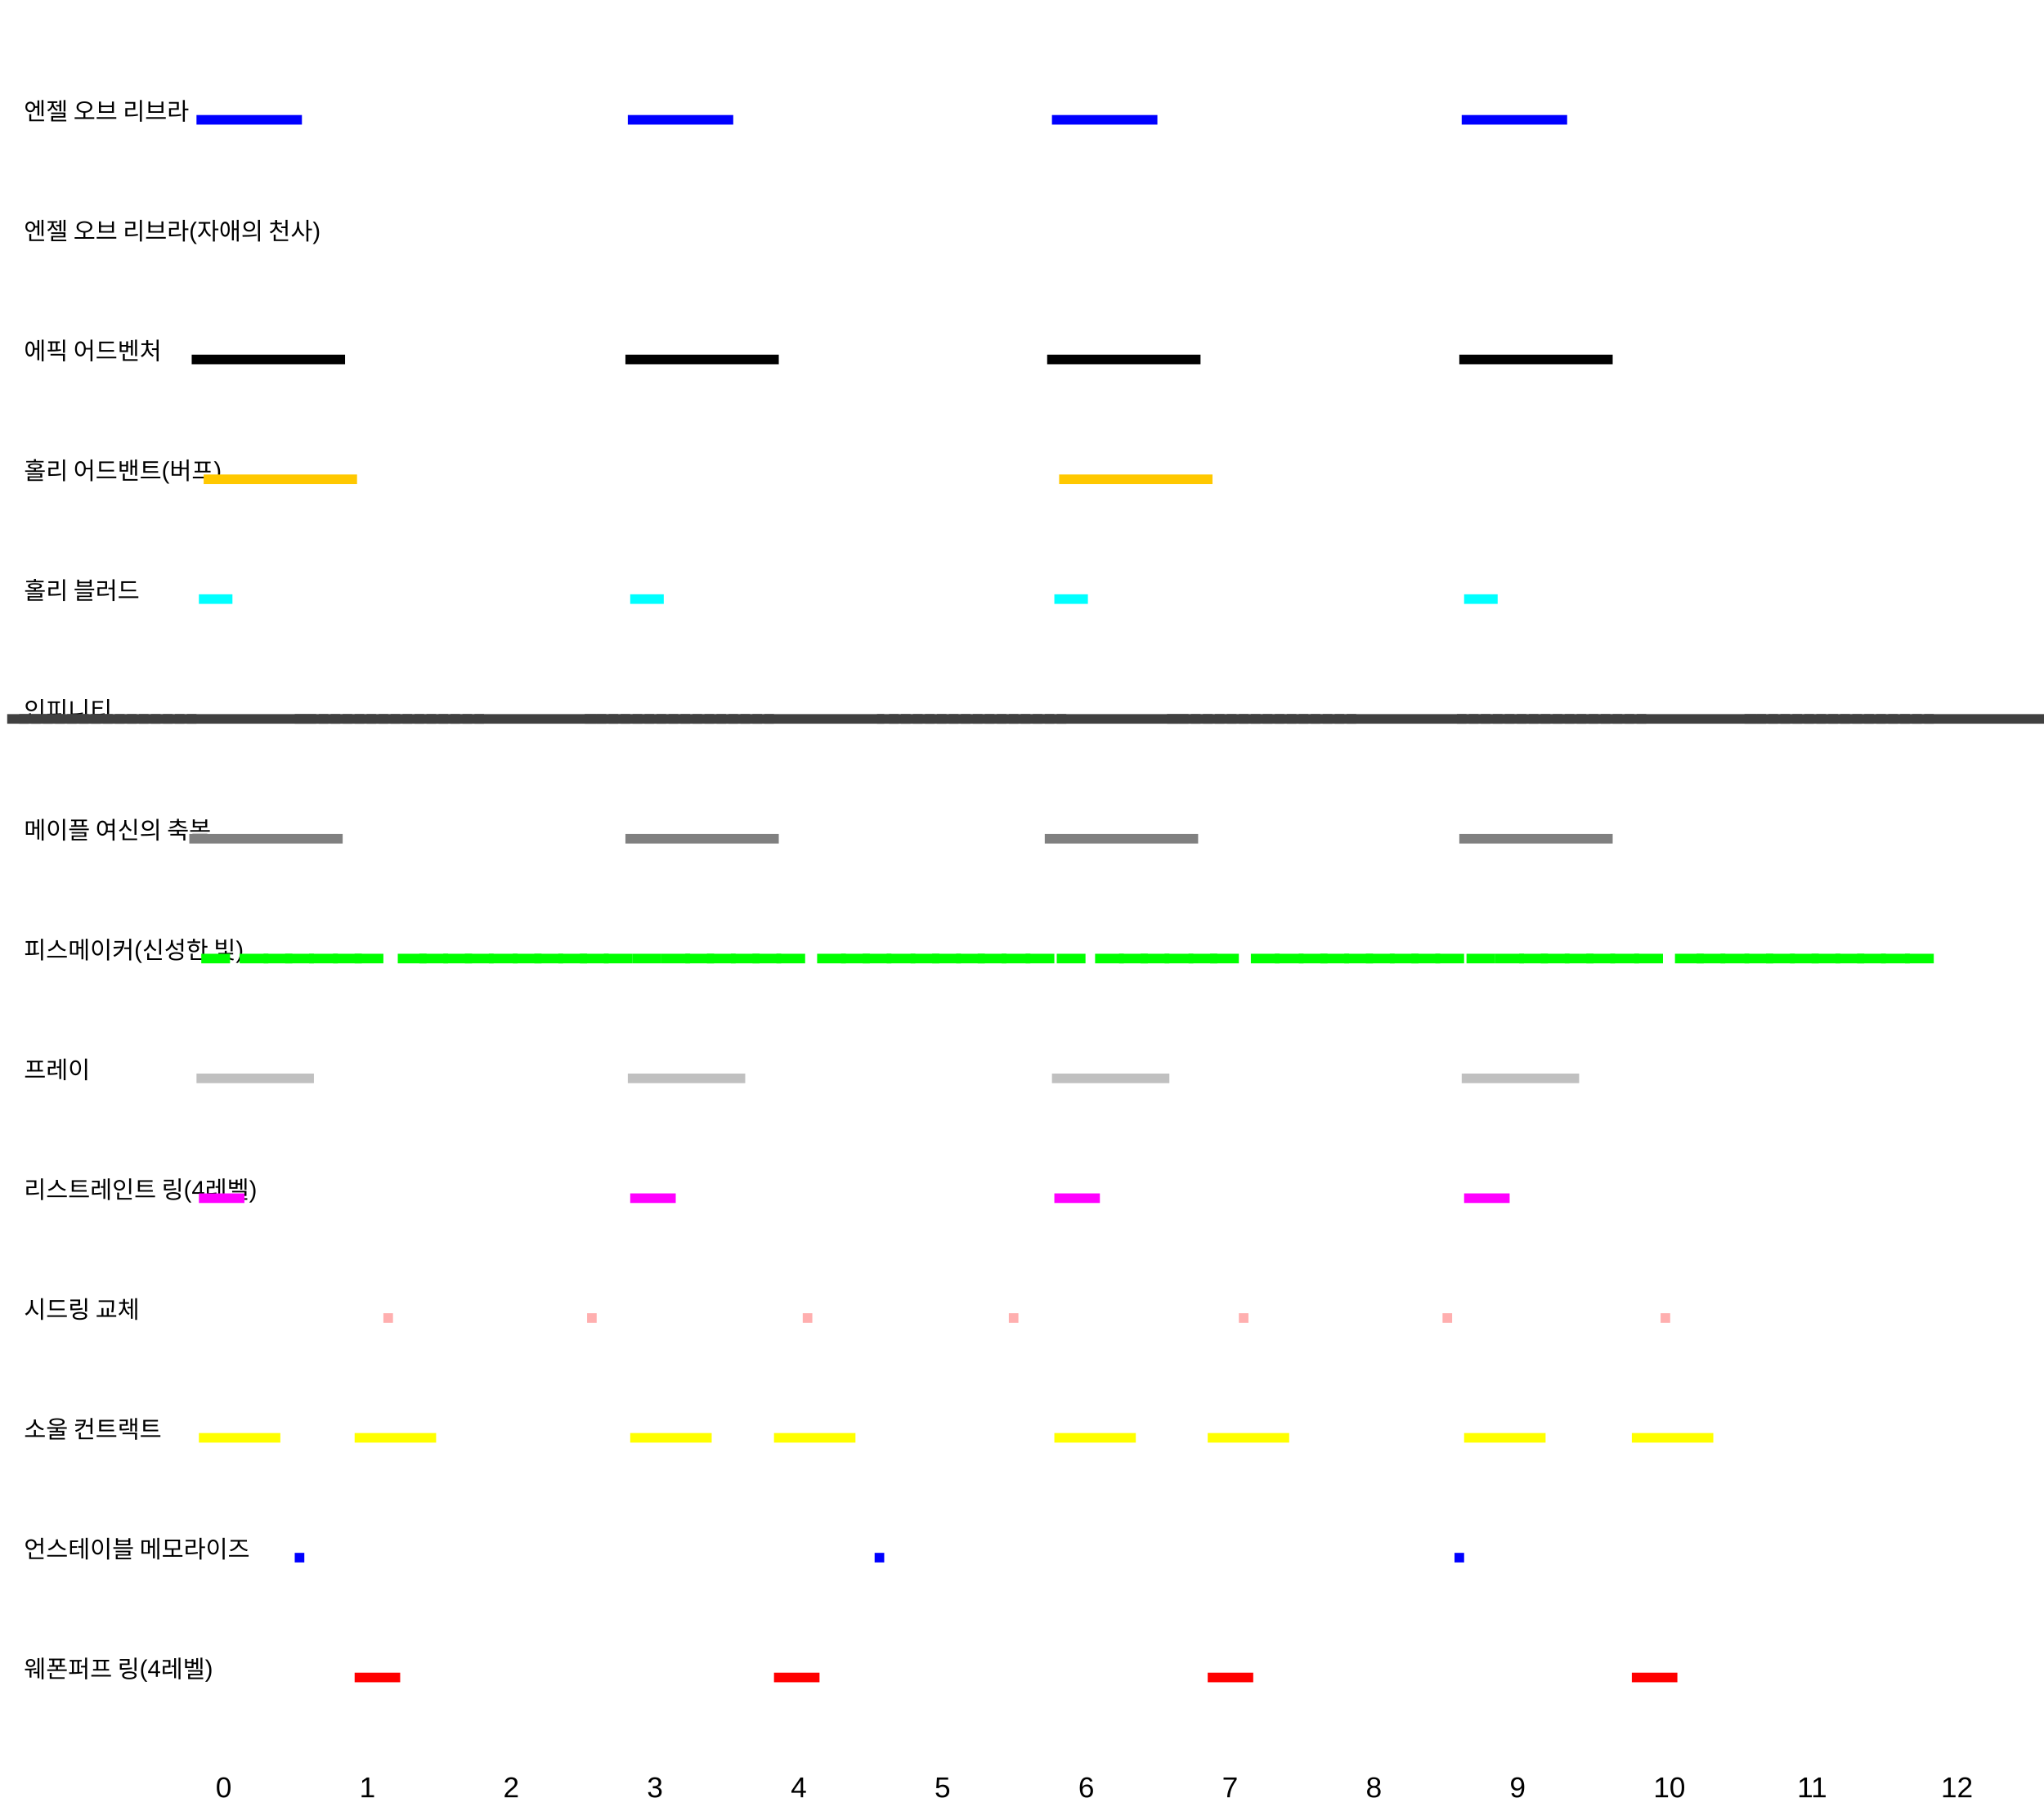
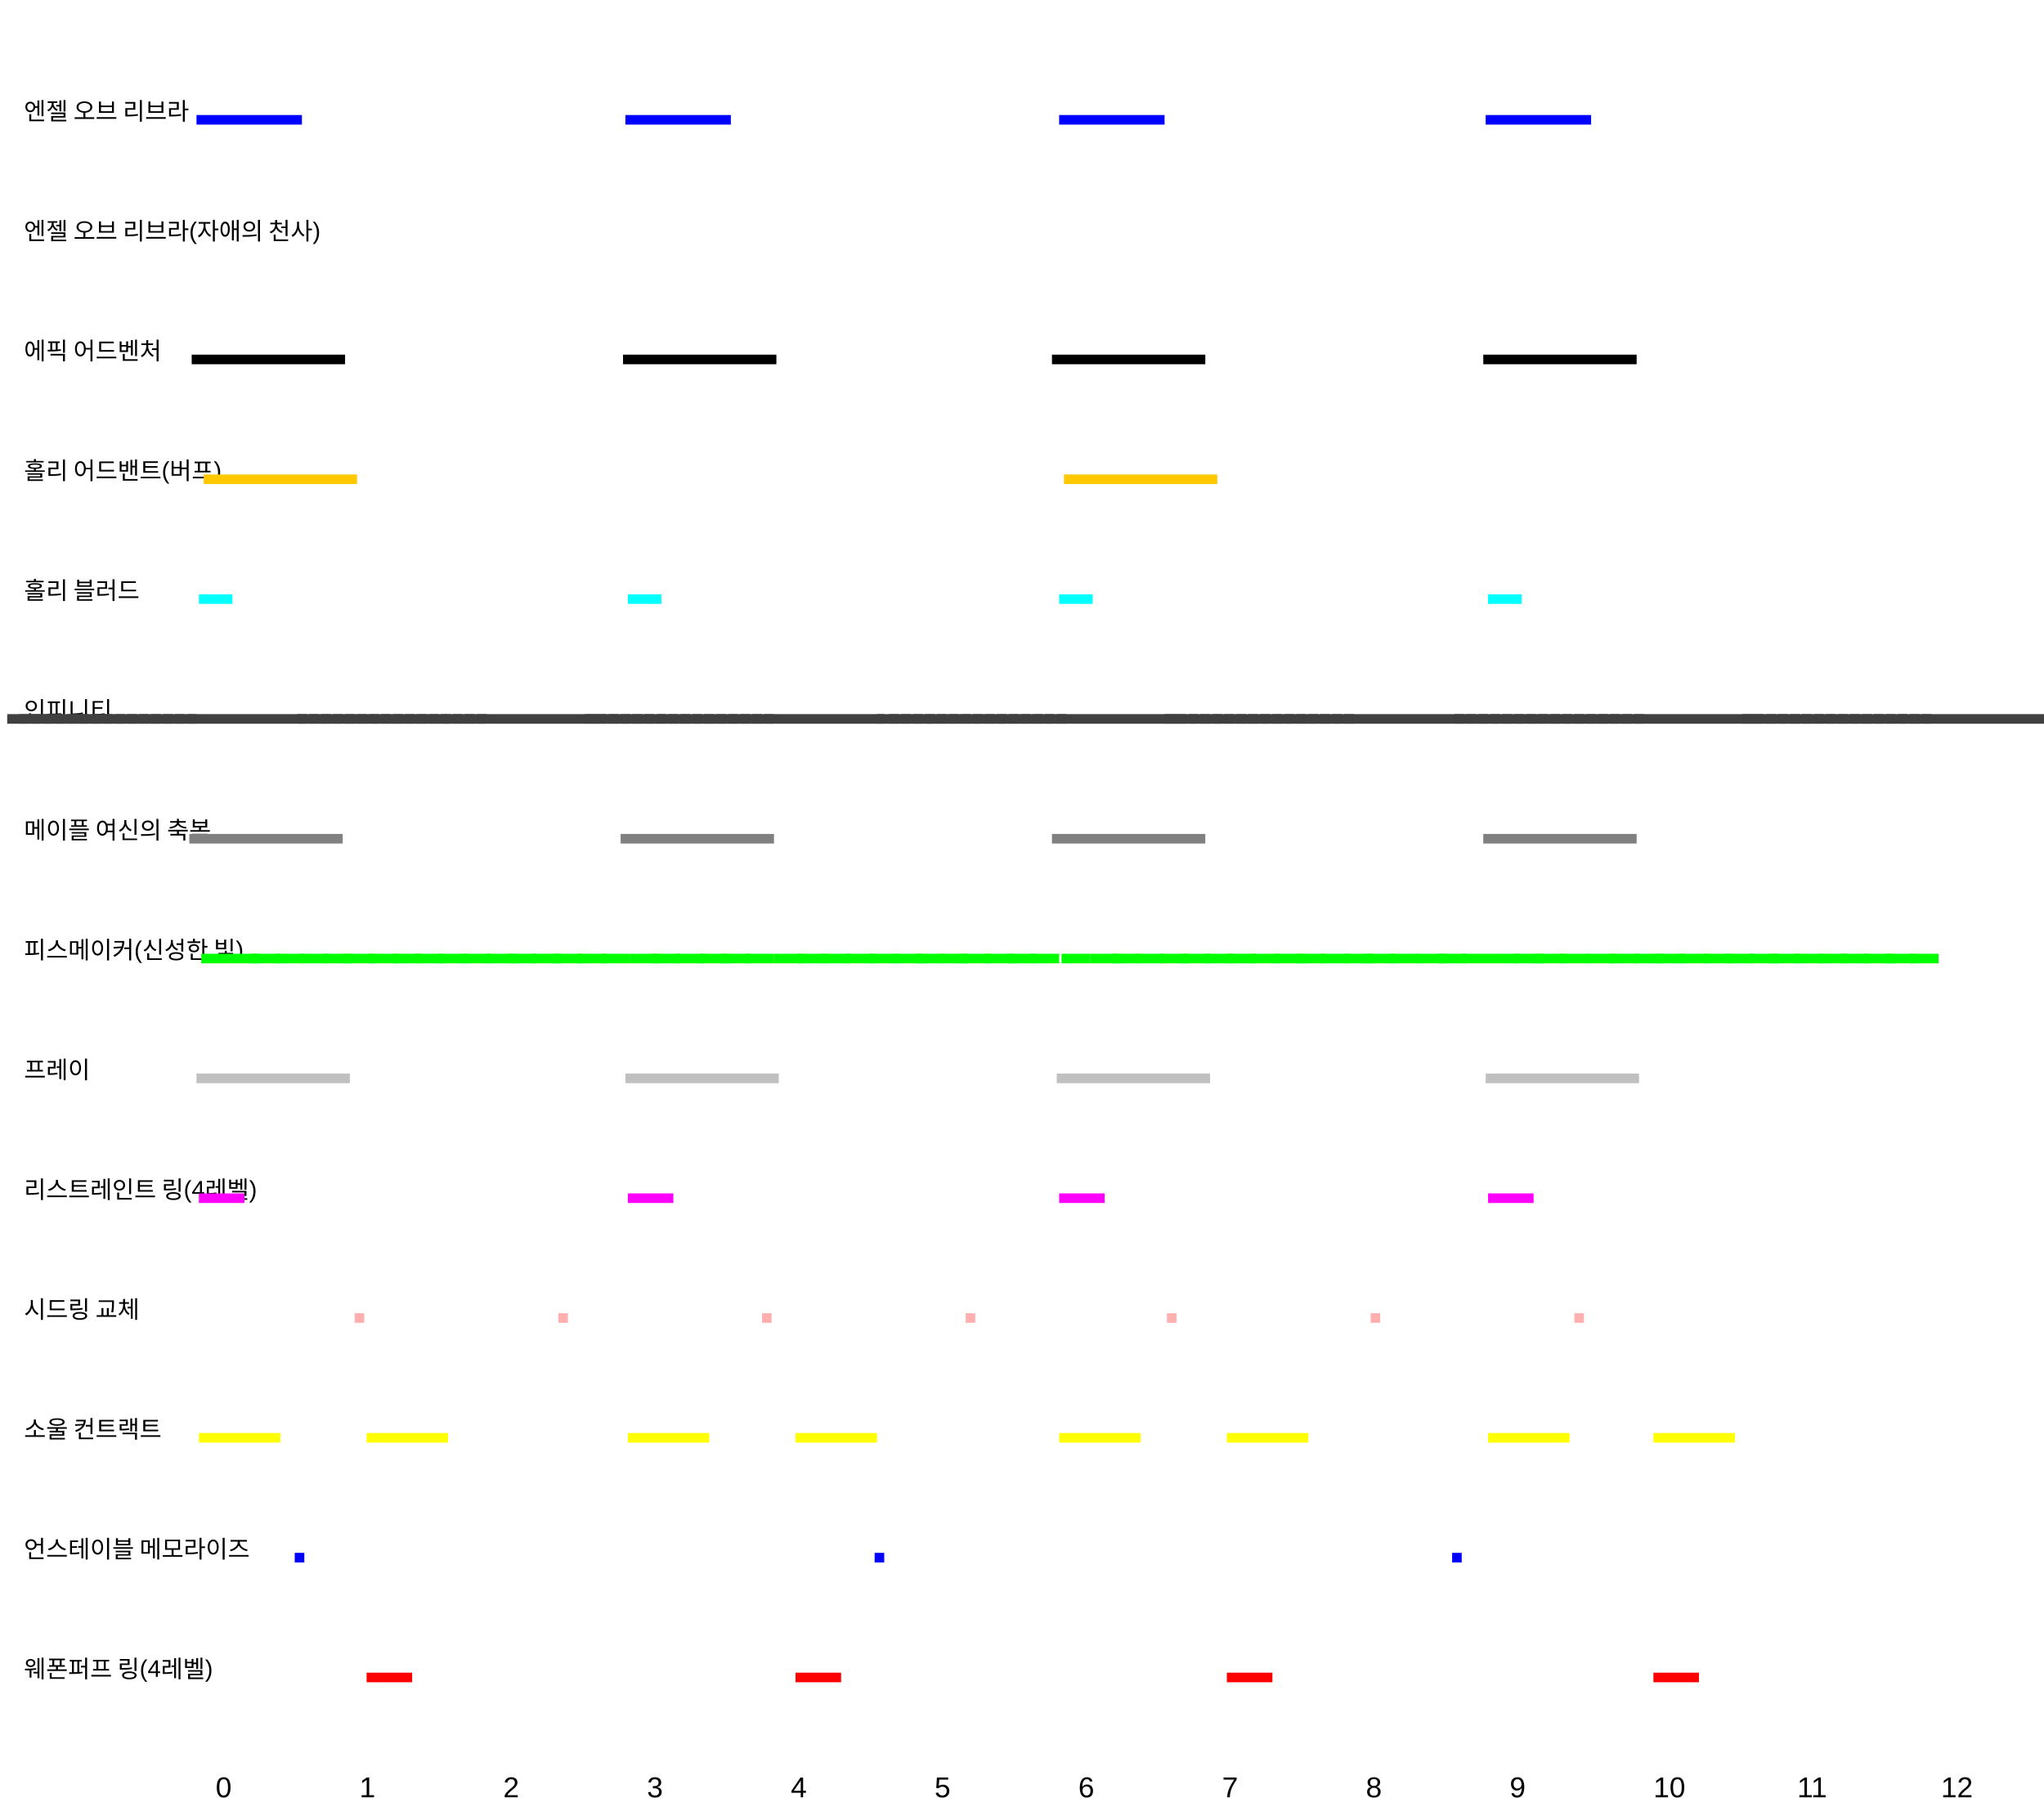
<svg xmlns="http://www.w3.org/2000/svg" style="fill-opacity:1; color-rendering:auto; color-interpolation:auto; text-rendering:auto; stroke:black; stroke-linecap:square; stroke-miterlimit:10; shape-rendering:auto; stroke-opacity:1; fill:black; stroke-dasharray:none; font-weight:normal; stroke-width:1; font-family:'Dialog'; font-style:normal; stroke-linejoin:miter; font-size:12px; stroke-dashoffset:0; image-rendering:auto;">
  <defs id="genericDefs" />
  <g>
    <g style="font-family:'Arial'; font-size:10px;">
      <text x="10" xml:space="preserve" y="50" style="stroke:none;">엔젤 오브 리브라</text>
      <line x1="84" x2="124" y1="50" style="fill:none; stroke:blue; stroke-width:4;" y2="50" />
-       <line x1="264" x2="304" y1="50" style="fill:none; stroke:blue; stroke-width:4;" y2="50" />
-       <line x1="441" x2="481" y1="50" style="fill:none; stroke:blue; stroke-width:4;" y2="50" />
-       <line x1="612" x2="652" y1="50" style="fill:none; stroke:blue; stroke-width:4;" y2="50" />
+       <line x1="263" x2="303" y1="50" style="fill:none; stroke:blue; stroke-width:4;" y2="50" />
+       <line x1="444" x2="484" y1="50" style="fill:none; stroke:blue; stroke-width:4;" y2="50" />
+       <line x1="622" x2="662" y1="50" style="fill:none; stroke:blue; stroke-width:4;" y2="50" />
      <text x="10" xml:space="preserve" y="100" style="stroke-width:4; stroke:none;">엔젤 오브 리브라(자애의 천사)</text>
      <text x="10" xml:space="preserve" y="150" style="stroke-width:4; stroke:none;">에픽 어드벤처</text>
      <line x1="82" x2="142" y1="150" style="fill:none; stroke-width:4;" y2="150" />
-       <line x1="263" x2="323" y1="150" style="fill:none; stroke-width:4;" y2="150" />
-       <line x1="439" x2="499" y1="150" style="fill:none; stroke-width:4;" y2="150" />
-       <line x1="611" x2="671" y1="150" style="fill:none; stroke-width:4;" y2="150" />
+       <line x1="262" x2="322" y1="150" style="fill:none; stroke-width:4;" y2="150" />
+       <line x1="441" x2="501" y1="150" style="fill:none; stroke-width:4;" y2="150" />
+       <line x1="621" x2="681" y1="150" style="fill:none; stroke-width:4;" y2="150" />
      <text x="10" xml:space="preserve" y="200" style="stroke-width:4; stroke:none;">홀리 어드밴트(버프)</text>
      <line x1="87" x2="147" y1="200" style="fill:none; stroke:rgb(255,200,0); stroke-width:4;" y2="200" />
-       <line x1="444" x2="504" y1="200" style="fill:none; stroke:rgb(255,200,0); stroke-width:4;" y2="200" />
+       <line x1="446" x2="506" y1="200" style="fill:none; stroke:rgb(255,200,0); stroke-width:4;" y2="200" />
      <text x="10" xml:space="preserve" y="250" style="stroke-width:4; stroke:none;">홀리 블러드</text>
      <line x1="85" x2="95" y1="250" style="fill:none; stroke:aqua; stroke-width:4;" y2="250" />
-       <line x1="265" x2="275" y1="250" style="fill:none; stroke:aqua; stroke-width:4;" y2="250" />
-       <line x1="442" x2="452" y1="250" style="fill:none; stroke:aqua; stroke-width:4;" y2="250" />
-       <line x1="613" x2="623" y1="250" style="fill:none; stroke:aqua; stroke-width:4;" y2="250" />
+       <line x1="264" x2="274" y1="250" style="fill:none; stroke:aqua; stroke-width:4;" y2="250" />
+       <line x1="444" x2="454" y1="250" style="fill:none; stroke:aqua; stroke-width:4;" y2="250" />
+       <line x1="623" x2="633" y1="250" style="fill:none; stroke:aqua; stroke-width:4;" y2="250" />
      <text x="10" xml:space="preserve" y="300" style="stroke-width:4; stroke:none;">인피니티</text>
      <line x1="5" x2="10" y1="300" style="fill:none; stroke:rgb(64,64,64); stroke-width:4;" y2="300" />
      <line x1="10" x2="15" y1="300" style="fill:none; stroke:rgb(64,64,64); stroke-width:4;" y2="300" />
      <line x1="15" x2="20" y1="300" style="fill:none; stroke:rgb(64,64,64); stroke-width:4;" y2="300" />
      <line x1="20" x2="25" y1="300" style="fill:none; stroke:rgb(64,64,64); stroke-width:4;" y2="300" />
      <line x1="25" x2="30" y1="300" style="fill:none; stroke:rgb(64,64,64); stroke-width:4;" y2="300" />
      <line x1="30" x2="35" y1="300" style="fill:none; stroke:rgb(64,64,64); stroke-width:4;" y2="300" />
      <line x1="35" x2="40" y1="300" style="fill:none; stroke:rgb(64,64,64); stroke-width:4;" y2="300" />
      <line x1="40" x2="45" y1="300" style="fill:none; stroke:rgb(64,64,64); stroke-width:4;" y2="300" />
      <line x1="45" x2="50" y1="300" style="fill:none; stroke:rgb(64,64,64); stroke-width:4;" y2="300" />
      <line x1="50" x2="55" y1="300" style="fill:none; stroke:rgb(64,64,64); stroke-width:4;" y2="300" />
      <line x1="55" x2="60" y1="300" style="fill:none; stroke:rgb(64,64,64); stroke-width:4;" y2="300" />
      <line x1="60" x2="65" y1="300" style="fill:none; stroke:rgb(64,64,64); stroke-width:4;" y2="300" />
      <line x1="65" x2="70" y1="300" style="fill:none; stroke:rgb(64,64,64); stroke-width:4;" y2="300" />
      <line x1="70" x2="75" y1="300" style="fill:none; stroke:rgb(64,64,64); stroke-width:4;" y2="300" />
      <line x1="75" x2="80" y1="300" style="fill:none; stroke:rgb(64,64,64); stroke-width:4;" y2="300" />
      <line x1="80" x2="126" y1="300" style="fill:none; stroke:rgb(64,64,64); stroke-width:4;" y2="300" />
-       <line x1="125" x2="130" y1="300" style="fill:none; stroke:rgb(64,64,64); stroke-width:4;" y2="300" />
-       <line x1="130" x2="135" y1="300" style="fill:none; stroke:rgb(64,64,64); stroke-width:4;" y2="300" />
-       <line x1="135" x2="140" y1="300" style="fill:none; stroke:rgb(64,64,64); stroke-width:4;" y2="300" />
-       <line x1="140" x2="145" y1="300" style="fill:none; stroke:rgb(64,64,64); stroke-width:4;" y2="300" />
-       <line x1="145" x2="150" y1="300" style="fill:none; stroke:rgb(64,64,64); stroke-width:4;" y2="300" />
-       <line x1="150" x2="155" y1="300" style="fill:none; stroke:rgb(64,64,64); stroke-width:4;" y2="300" />
-       <line x1="155" x2="160" y1="300" style="fill:none; stroke:rgb(64,64,64); stroke-width:4;" y2="300" />
-       <line x1="160" x2="165" y1="300" style="fill:none; stroke:rgb(64,64,64); stroke-width:4;" y2="300" />
-       <line x1="165" x2="170" y1="300" style="fill:none; stroke:rgb(64,64,64); stroke-width:4;" y2="300" />
-       <line x1="170" x2="175" y1="300" style="fill:none; stroke:rgb(64,64,64); stroke-width:4;" y2="300" />
-       <line x1="175" x2="180" y1="300" style="fill:none; stroke:rgb(64,64,64); stroke-width:4;" y2="300" />
-       <line x1="180" x2="185" y1="300" style="fill:none; stroke:rgb(64,64,64); stroke-width:4;" y2="300" />
-       <line x1="185" x2="190" y1="300" style="fill:none; stroke:rgb(64,64,64); stroke-width:4;" y2="300" />
-       <line x1="190" x2="195" y1="300" style="fill:none; stroke:rgb(64,64,64); stroke-width:4;" y2="300" />
-       <line x1="195" x2="200" y1="300" style="fill:none; stroke:rgb(64,64,64); stroke-width:4;" y2="300" />
-       <line x1="200" x2="247" y1="300" style="fill:none; stroke:rgb(64,64,64); stroke-width:4;" y2="300" />
+       <line x1="126" x2="131" y1="300" style="fill:none; stroke:rgb(64,64,64); stroke-width:4;" y2="300" />
+       <line x1="131" x2="136" y1="300" style="fill:none; stroke:rgb(64,64,64); stroke-width:4;" y2="300" />
+       <line x1="136" x2="141" y1="300" style="fill:none; stroke:rgb(64,64,64); stroke-width:4;" y2="300" />
+       <line x1="141" x2="146" y1="300" style="fill:none; stroke:rgb(64,64,64); stroke-width:4;" y2="300" />
+       <line x1="146" x2="151" y1="300" style="fill:none; stroke:rgb(64,64,64); stroke-width:4;" y2="300" />
+       <line x1="151" x2="156" y1="300" style="fill:none; stroke:rgb(64,64,64); stroke-width:4;" y2="300" />
+       <line x1="156" x2="161" y1="300" style="fill:none; stroke:rgb(64,64,64); stroke-width:4;" y2="300" />
+       <line x1="161" x2="166" y1="300" style="fill:none; stroke:rgb(64,64,64); stroke-width:4;" y2="300" />
+       <line x1="166" x2="171" y1="300" style="fill:none; stroke:rgb(64,64,64); stroke-width:4;" y2="300" />
+       <line x1="171" x2="176" y1="300" style="fill:none; stroke:rgb(64,64,64); stroke-width:4;" y2="300" />
+       <line x1="176" x2="181" y1="300" style="fill:none; stroke:rgb(64,64,64); stroke-width:4;" y2="300" />
+       <line x1="181" x2="186" y1="300" style="fill:none; stroke:rgb(64,64,64); stroke-width:4;" y2="300" />
+       <line x1="186" x2="191" y1="300" style="fill:none; stroke:rgb(64,64,64); stroke-width:4;" y2="300" />
+       <line x1="191" x2="196" y1="300" style="fill:none; stroke:rgb(64,64,64); stroke-width:4;" y2="300" />
+       <line x1="196" x2="201" y1="300" style="fill:none; stroke:rgb(64,64,64); stroke-width:4;" y2="300" />
+       <line x1="201" x2="247" y1="300" style="fill:none; stroke:rgb(64,64,64); stroke-width:4;" y2="300" />
      <line x1="246" x2="251" y1="300" style="fill:none; stroke:rgb(64,64,64); stroke-width:4;" y2="300" />
      <line x1="251" x2="256" y1="300" style="fill:none; stroke:rgb(64,64,64); stroke-width:4;" y2="300" />
      <line x1="256" x2="261" y1="300" style="fill:none; stroke:rgb(64,64,64); stroke-width:4;" y2="300" />
      <line x1="261" x2="266" y1="300" style="fill:none; stroke:rgb(64,64,64); stroke-width:4;" y2="300" />
      <line x1="266" x2="271" y1="300" style="fill:none; stroke:rgb(64,64,64); stroke-width:4;" y2="300" />
      <line x1="271" x2="276" y1="300" style="fill:none; stroke:rgb(64,64,64); stroke-width:4;" y2="300" />
      <line x1="276" x2="281" y1="300" style="fill:none; stroke:rgb(64,64,64); stroke-width:4;" y2="300" />
      <line x1="281" x2="286" y1="300" style="fill:none; stroke:rgb(64,64,64); stroke-width:4;" y2="300" />
      <line x1="286" x2="291" y1="300" style="fill:none; stroke:rgb(64,64,64); stroke-width:4;" y2="300" />
      <line x1="291" x2="296" y1="300" style="fill:none; stroke:rgb(64,64,64); stroke-width:4;" y2="300" />
      <line x1="296" x2="301" y1="300" style="fill:none; stroke:rgb(64,64,64); stroke-width:4;" y2="300" />
      <line x1="301" x2="306" y1="300" style="fill:none; stroke:rgb(64,64,64); stroke-width:4;" y2="300" />
      <line x1="306" x2="311" y1="300" style="fill:none; stroke:rgb(64,64,64); stroke-width:4;" y2="300" />
      <line x1="311" x2="316" y1="300" style="fill:none; stroke:rgb(64,64,64); stroke-width:4;" y2="300" />
      <line x1="316" x2="321" y1="300" style="fill:none; stroke:rgb(64,64,64); stroke-width:4;" y2="300" />
      <line x1="321" x2="367" y1="300" style="fill:none; stroke:rgb(64,64,64); stroke-width:4;" y2="300" />
      <line x1="368" x2="373" y1="300" style="fill:none; stroke:rgb(64,64,64); stroke-width:4;" y2="300" />
      <line x1="373" x2="378" y1="300" style="fill:none; stroke:rgb(64,64,64); stroke-width:4;" y2="300" />
      <line x1="378" x2="383" y1="300" style="fill:none; stroke:rgb(64,64,64); stroke-width:4;" y2="300" />
      <line x1="383" x2="388" y1="300" style="fill:none; stroke:rgb(64,64,64); stroke-width:4;" y2="300" />
      <line x1="388" x2="393" y1="300" style="fill:none; stroke:rgb(64,64,64); stroke-width:4;" y2="300" />
      <line x1="393" x2="398" y1="300" style="fill:none; stroke:rgb(64,64,64); stroke-width:4;" y2="300" />
      <line x1="398" x2="403" y1="300" style="fill:none; stroke:rgb(64,64,64); stroke-width:4;" y2="300" />
      <line x1="403" x2="408" y1="300" style="fill:none; stroke:rgb(64,64,64); stroke-width:4;" y2="300" />
      <line x1="408" x2="413" y1="300" style="fill:none; stroke:rgb(64,64,64); stroke-width:4;" y2="300" />
      <line x1="413" x2="418" y1="300" style="fill:none; stroke:rgb(64,64,64); stroke-width:4;" y2="300" />
      <line x1="418" x2="423" y1="300" style="fill:none; stroke:rgb(64,64,64); stroke-width:4;" y2="300" />
      <line x1="423" x2="428" y1="300" style="fill:none; stroke:rgb(64,64,64); stroke-width:4;" y2="300" />
      <line x1="428" x2="433" y1="300" style="fill:none; stroke:rgb(64,64,64); stroke-width:4;" y2="300" />
      <line x1="433" x2="438" y1="300" style="fill:none; stroke:rgb(64,64,64); stroke-width:4;" y2="300" />
      <line x1="438" x2="443" y1="300" style="fill:none; stroke:rgb(64,64,64); stroke-width:4;" y2="300" />
-       <line x1="443" x2="490" y1="300" style="fill:none; stroke:rgb(64,64,64); stroke-width:4;" y2="300" />
-       <line x1="489" x2="494" y1="300" style="fill:none; stroke:rgb(64,64,64); stroke-width:4;" y2="300" />
-       <line x1="494" x2="499" y1="300" style="fill:none; stroke:rgb(64,64,64); stroke-width:4;" y2="300" />
-       <line x1="499" x2="504" y1="300" style="fill:none; stroke:rgb(64,64,64); stroke-width:4;" y2="300" />
-       <line x1="504" x2="509" y1="300" style="fill:none; stroke:rgb(64,64,64); stroke-width:4;" y2="300" />
-       <line x1="509" x2="514" y1="300" style="fill:none; stroke:rgb(64,64,64); stroke-width:4;" y2="300" />
-       <line x1="514" x2="519" y1="300" style="fill:none; stroke:rgb(64,64,64); stroke-width:4;" y2="300" />
-       <line x1="519" x2="524" y1="300" style="fill:none; stroke:rgb(64,64,64); stroke-width:4;" y2="300" />
-       <line x1="524" x2="529" y1="300" style="fill:none; stroke:rgb(64,64,64); stroke-width:4;" y2="300" />
-       <line x1="529" x2="534" y1="300" style="fill:none; stroke:rgb(64,64,64); stroke-width:4;" y2="300" />
-       <line x1="534" x2="539" y1="300" style="fill:none; stroke:rgb(64,64,64); stroke-width:4;" y2="300" />
-       <line x1="539" x2="544" y1="300" style="fill:none; stroke:rgb(64,64,64); stroke-width:4;" y2="300" />
-       <line x1="544" x2="549" y1="300" style="fill:none; stroke:rgb(64,64,64); stroke-width:4;" y2="300" />
-       <line x1="549" x2="554" y1="300" style="fill:none; stroke:rgb(64,64,64); stroke-width:4;" y2="300" />
-       <line x1="554" x2="559" y1="300" style="fill:none; stroke:rgb(64,64,64); stroke-width:4;" y2="300" />
-       <line x1="559" x2="564" y1="300" style="fill:none; stroke:rgb(64,64,64); stroke-width:4;" y2="300" />
-       <line x1="564" x2="610" y1="300" style="fill:none; stroke:rgb(64,64,64); stroke-width:4;" y2="300" />
-       <line x1="610" x2="615" y1="300" style="fill:none; stroke:rgb(64,64,64); stroke-width:4;" y2="300" />
-       <line x1="615" x2="620" y1="300" style="fill:none; stroke:rgb(64,64,64); stroke-width:4;" y2="300" />
-       <line x1="620" x2="625" y1="300" style="fill:none; stroke:rgb(64,64,64); stroke-width:4;" y2="300" />
-       <line x1="625" x2="630" y1="300" style="fill:none; stroke:rgb(64,64,64); stroke-width:4;" y2="300" />
-       <line x1="630" x2="635" y1="300" style="fill:none; stroke:rgb(64,64,64); stroke-width:4;" y2="300" />
-       <line x1="635" x2="640" y1="300" style="fill:none; stroke:rgb(64,64,64); stroke-width:4;" y2="300" />
-       <line x1="640" x2="645" y1="300" style="fill:none; stroke:rgb(64,64,64); stroke-width:4;" y2="300" />
-       <line x1="645" x2="650" y1="300" style="fill:none; stroke:rgb(64,64,64); stroke-width:4;" y2="300" />
-       <line x1="650" x2="655" y1="300" style="fill:none; stroke:rgb(64,64,64); stroke-width:4;" y2="300" />
-       <line x1="655" x2="660" y1="300" style="fill:none; stroke:rgb(64,64,64); stroke-width:4;" y2="300" />
-       <line x1="660" x2="665" y1="300" style="fill:none; stroke:rgb(64,64,64); stroke-width:4;" y2="300" />
-       <line x1="665" x2="670" y1="300" style="fill:none; stroke:rgb(64,64,64); stroke-width:4;" y2="300" />
-       <line x1="670" x2="675" y1="300" style="fill:none; stroke:rgb(64,64,64); stroke-width:4;" y2="300" />
-       <line x1="675" x2="680" y1="300" style="fill:none; stroke:rgb(64,64,64); stroke-width:4;" y2="300" />
-       <line x1="680" x2="685" y1="300" style="fill:none; stroke:rgb(64,64,64); stroke-width:4;" y2="300" />
-       <line x1="685" x2="731" y1="300" style="fill:none; stroke:rgb(64,64,64); stroke-width:4;" y2="300" />
-       <line x1="730" x2="735" y1="300" style="fill:none; stroke:rgb(64,64,64); stroke-width:4;" y2="300" />
-       <line x1="735" x2="740" y1="300" style="fill:none; stroke:rgb(64,64,64); stroke-width:4;" y2="300" />
-       <line x1="740" x2="745" y1="300" style="fill:none; stroke:rgb(64,64,64); stroke-width:4;" y2="300" />
-       <line x1="745" x2="750" y1="300" style="fill:none; stroke:rgb(64,64,64); stroke-width:4;" y2="300" />
-       <line x1="750" x2="755" y1="300" style="fill:none; stroke:rgb(64,64,64); stroke-width:4;" y2="300" />
-       <line x1="755" x2="760" y1="300" style="fill:none; stroke:rgb(64,64,64); stroke-width:4;" y2="300" />
-       <line x1="760" x2="765" y1="300" style="fill:none; stroke:rgb(64,64,64); stroke-width:4;" y2="300" />
-       <line x1="765" x2="770" y1="300" style="fill:none; stroke:rgb(64,64,64); stroke-width:4;" y2="300" />
-       <line x1="770" x2="775" y1="300" style="fill:none; stroke:rgb(64,64,64); stroke-width:4;" y2="300" />
-       <line x1="775" x2="780" y1="300" style="fill:none; stroke:rgb(64,64,64); stroke-width:4;" y2="300" />
-       <line x1="780" x2="785" y1="300" style="fill:none; stroke:rgb(64,64,64); stroke-width:4;" y2="300" />
-       <line x1="785" x2="790" y1="300" style="fill:none; stroke:rgb(64,64,64); stroke-width:4;" y2="300" />
-       <line x1="790" x2="795" y1="300" style="fill:none; stroke:rgb(64,64,64); stroke-width:4;" y2="300" />
-       <line x1="795" x2="800" y1="300" style="fill:none; stroke:rgb(64,64,64); stroke-width:4;" y2="300" />
-       <line x1="800" x2="805" y1="300" style="fill:none; stroke:rgb(64,64,64); stroke-width:4;" y2="300" />
-       <line x1="805" x2="851" y1="300" style="fill:none; stroke:rgb(64,64,64); stroke-width:4;" y2="300" />
+       <line x1="443" x2="489" y1="300" style="fill:none; stroke:rgb(64,64,64); stroke-width:4;" y2="300" />
+       <line x1="488" x2="493" y1="300" style="fill:none; stroke:rgb(64,64,64); stroke-width:4;" y2="300" />
+       <line x1="493" x2="498" y1="300" style="fill:none; stroke:rgb(64,64,64); stroke-width:4;" y2="300" />
+       <line x1="498" x2="503" y1="300" style="fill:none; stroke:rgb(64,64,64); stroke-width:4;" y2="300" />
+       <line x1="503" x2="508" y1="300" style="fill:none; stroke:rgb(64,64,64); stroke-width:4;" y2="300" />
+       <line x1="508" x2="513" y1="300" style="fill:none; stroke:rgb(64,64,64); stroke-width:4;" y2="300" />
+       <line x1="513" x2="518" y1="300" style="fill:none; stroke:rgb(64,64,64); stroke-width:4;" y2="300" />
+       <line x1="518" x2="523" y1="300" style="fill:none; stroke:rgb(64,64,64); stroke-width:4;" y2="300" />
+       <line x1="523" x2="528" y1="300" style="fill:none; stroke:rgb(64,64,64); stroke-width:4;" y2="300" />
+       <line x1="528" x2="533" y1="300" style="fill:none; stroke:rgb(64,64,64); stroke-width:4;" y2="300" />
+       <line x1="533" x2="538" y1="300" style="fill:none; stroke:rgb(64,64,64); stroke-width:4;" y2="300" />
+       <line x1="538" x2="543" y1="300" style="fill:none; stroke:rgb(64,64,64); stroke-width:4;" y2="300" />
+       <line x1="543" x2="548" y1="300" style="fill:none; stroke:rgb(64,64,64); stroke-width:4;" y2="300" />
+       <line x1="548" x2="553" y1="300" style="fill:none; stroke:rgb(64,64,64); stroke-width:4;" y2="300" />
+       <line x1="553" x2="558" y1="300" style="fill:none; stroke:rgb(64,64,64); stroke-width:4;" y2="300" />
+       <line x1="558" x2="563" y1="300" style="fill:none; stroke:rgb(64,64,64); stroke-width:4;" y2="300" />
+       <line x1="563" x2="609" y1="300" style="fill:none; stroke:rgb(64,64,64); stroke-width:4;" y2="300" />
+       <line x1="609" x2="614" y1="300" style="fill:none; stroke:rgb(64,64,64); stroke-width:4;" y2="300" />
+       <line x1="614" x2="619" y1="300" style="fill:none; stroke:rgb(64,64,64); stroke-width:4;" y2="300" />
+       <line x1="619" x2="624" y1="300" style="fill:none; stroke:rgb(64,64,64); stroke-width:4;" y2="300" />
+       <line x1="624" x2="629" y1="300" style="fill:none; stroke:rgb(64,64,64); stroke-width:4;" y2="300" />
+       <line x1="629" x2="634" y1="300" style="fill:none; stroke:rgb(64,64,64); stroke-width:4;" y2="300" />
+       <line x1="634" x2="639" y1="300" style="fill:none; stroke:rgb(64,64,64); stroke-width:4;" y2="300" />
+       <line x1="639" x2="644" y1="300" style="fill:none; stroke:rgb(64,64,64); stroke-width:4;" y2="300" />
+       <line x1="644" x2="649" y1="300" style="fill:none; stroke:rgb(64,64,64); stroke-width:4;" y2="300" />
+       <line x1="649" x2="654" y1="300" style="fill:none; stroke:rgb(64,64,64); stroke-width:4;" y2="300" />
+       <line x1="654" x2="659" y1="300" style="fill:none; stroke:rgb(64,64,64); stroke-width:4;" y2="300" />
+       <line x1="659" x2="664" y1="300" style="fill:none; stroke:rgb(64,64,64); stroke-width:4;" y2="300" />
+       <line x1="664" x2="669" y1="300" style="fill:none; stroke:rgb(64,64,64); stroke-width:4;" y2="300" />
+       <line x1="669" x2="674" y1="300" style="fill:none; stroke:rgb(64,64,64); stroke-width:4;" y2="300" />
+       <line x1="674" x2="679" y1="300" style="fill:none; stroke:rgb(64,64,64); stroke-width:4;" y2="300" />
+       <line x1="679" x2="684" y1="300" style="fill:none; stroke:rgb(64,64,64); stroke-width:4;" y2="300" />
+       <line x1="684" x2="730" y1="300" style="fill:none; stroke:rgb(64,64,64); stroke-width:4;" y2="300" />
+       <line x1="729" x2="734" y1="300" style="fill:none; stroke:rgb(64,64,64); stroke-width:4;" y2="300" />
+       <line x1="734" x2="739" y1="300" style="fill:none; stroke:rgb(64,64,64); stroke-width:4;" y2="300" />
+       <line x1="739" x2="744" y1="300" style="fill:none; stroke:rgb(64,64,64); stroke-width:4;" y2="300" />
+       <line x1="744" x2="749" y1="300" style="fill:none; stroke:rgb(64,64,64); stroke-width:4;" y2="300" />
+       <line x1="749" x2="754" y1="300" style="fill:none; stroke:rgb(64,64,64); stroke-width:4;" y2="300" />
+       <line x1="754" x2="759" y1="300" style="fill:none; stroke:rgb(64,64,64); stroke-width:4;" y2="300" />
+       <line x1="759" x2="764" y1="300" style="fill:none; stroke:rgb(64,64,64); stroke-width:4;" y2="300" />
+       <line x1="764" x2="769" y1="300" style="fill:none; stroke:rgb(64,64,64); stroke-width:4;" y2="300" />
+       <line x1="769" x2="774" y1="300" style="fill:none; stroke:rgb(64,64,64); stroke-width:4;" y2="300" />
+       <line x1="774" x2="779" y1="300" style="fill:none; stroke:rgb(64,64,64); stroke-width:4;" y2="300" />
+       <line x1="779" x2="784" y1="300" style="fill:none; stroke:rgb(64,64,64); stroke-width:4;" y2="300" />
+       <line x1="784" x2="789" y1="300" style="fill:none; stroke:rgb(64,64,64); stroke-width:4;" y2="300" />
+       <line x1="789" x2="794" y1="300" style="fill:none; stroke:rgb(64,64,64); stroke-width:4;" y2="300" />
+       <line x1="794" x2="799" y1="300" style="fill:none; stroke:rgb(64,64,64); stroke-width:4;" y2="300" />
+       <line x1="799" x2="804" y1="300" style="fill:none; stroke:rgb(64,64,64); stroke-width:4;" y2="300" />
+       <line x1="804" x2="851" y1="300" style="fill:none; stroke:rgb(64,64,64); stroke-width:4;" y2="300" />
      <text x="10" xml:space="preserve" y="350" style="stroke-width:4; stroke:none;">메이플 여신의 축복</text>
      <line x1="81" x2="141" y1="350" style="fill:none; stroke:gray; stroke-width:4;" y2="350" />
-       <line x1="263" x2="323" y1="350" style="fill:none; stroke:gray; stroke-width:4;" y2="350" />
-       <line x1="438" x2="498" y1="350" style="fill:none; stroke:gray; stroke-width:4;" y2="350" />
-       <line x1="611" x2="671" y1="350" style="fill:none; stroke:gray; stroke-width:4;" y2="350" />
+       <line x1="261" x2="321" y1="350" style="fill:none; stroke:gray; stroke-width:4;" y2="350" />
+       <line x1="441" x2="501" y1="350" style="fill:none; stroke:gray; stroke-width:4;" y2="350" />
+       <line x1="621" x2="681" y1="350" style="fill:none; stroke:gray; stroke-width:4;" y2="350" />
      <text x="10" xml:space="preserve" y="400" style="stroke-width:4; stroke:none;">피스메이커(신성한 빛)</text>
      <line x1="86" x2="94" y1="400" style="fill:none; stroke:lime; stroke-width:4;" y2="400" />
-       <line x1="102" x2="110" y1="400" style="fill:none; stroke:lime; stroke-width:4;" y2="400" />
-       <line x1="112" x2="120" y1="400" style="fill:none; stroke:lime; stroke-width:4;" y2="400" />
-       <line x1="121" x2="129" y1="400" style="fill:none; stroke:lime; stroke-width:4;" y2="400" />
-       <line x1="131" x2="139" y1="400" style="fill:none; stroke:lime; stroke-width:4;" y2="400" />
-       <line x1="141" x2="149" y1="400" style="fill:none; stroke:lime; stroke-width:4;" y2="400" />
-       <line x1="150" x2="158" y1="400" style="fill:none; stroke:lime; stroke-width:4;" y2="400" />
-       <line x1="168" x2="176" y1="400" style="fill:none; stroke:lime; stroke-width:4;" y2="400" />
-       <line x1="177" x2="185" y1="400" style="fill:none; stroke:lime; stroke-width:4;" y2="400" />
-       <line x1="187" x2="195" y1="400" style="fill:none; stroke:lime; stroke-width:4;" y2="400" />
-       <line x1="196" x2="204" y1="400" style="fill:none; stroke:lime; stroke-width:4;" y2="400" />
-       <line x1="206" x2="214" y1="400" style="fill:none; stroke:lime; stroke-width:4;" y2="400" />
-       <line x1="216" x2="224" y1="400" style="fill:none; stroke:lime; stroke-width:4;" y2="400" />
-       <line x1="225" x2="233" y1="400" style="fill:none; stroke:lime; stroke-width:4;" y2="400" />
-       <line x1="235" x2="243" y1="400" style="fill:none; stroke:lime; stroke-width:4;" y2="400" />
-       <line x1="244" x2="252" y1="400" style="fill:none; stroke:lime; stroke-width:4;" y2="400" />
-       <line x1="254" x2="262" y1="400" style="fill:none; stroke:lime; stroke-width:4;" y2="400" />
-       <line x1="266" x2="274" y1="400" style="fill:none; stroke:lime; stroke-width:4;" y2="400" />
-       <line x1="278" x2="286" y1="400" style="fill:none; stroke:lime; stroke-width:4;" y2="400" />
-       <line x1="288" x2="296" y1="400" style="fill:none; stroke:lime; stroke-width:4;" y2="400" />
-       <line x1="297" x2="305" y1="400" style="fill:none; stroke:lime; stroke-width:4;" y2="400" />
-       <line x1="307" x2="315" y1="400" style="fill:none; stroke:lime; stroke-width:4;" y2="400" />
-       <line x1="316" x2="324" y1="400" style="fill:none; stroke:lime; stroke-width:4;" y2="400" />
-       <line x1="326" x2="334" y1="400" style="fill:none; stroke:lime; stroke-width:4;" y2="400" />
-       <line x1="343" x2="351" y1="400" style="fill:none; stroke:lime; stroke-width:4;" y2="400" />
-       <line x1="353" x2="361" y1="400" style="fill:none; stroke:lime; stroke-width:4;" y2="400" />
-       <line x1="362" x2="370" y1="400" style="fill:none; stroke:lime; stroke-width:4;" y2="400" />
-       <line x1="372" x2="380" y1="400" style="fill:none; stroke:lime; stroke-width:4;" y2="400" />
-       <line x1="382" x2="390" y1="400" style="fill:none; stroke:lime; stroke-width:4;" y2="400" />
-       <line x1="391" x2="399" y1="400" style="fill:none; stroke:lime; stroke-width:4;" y2="400" />
-       <line x1="401" x2="409" y1="400" style="fill:none; stroke:lime; stroke-width:4;" y2="400" />
-       <line x1="410" x2="418" y1="400" style="fill:none; stroke:lime; stroke-width:4;" y2="400" />
-       <line x1="420" x2="428" y1="400" style="fill:none; stroke:lime; stroke-width:4;" y2="400" />
-       <line x1="430" x2="438" y1="400" style="fill:none; stroke:lime; stroke-width:4;" y2="400" />
-       <line x1="443" x2="451" y1="400" style="fill:none; stroke:lime; stroke-width:4;" y2="400" />
-       <line x1="459" x2="467" y1="400" style="fill:none; stroke:lime; stroke-width:4;" y2="400" />
-       <line x1="469" x2="477" y1="400" style="fill:none; stroke:lime; stroke-width:4;" y2="400" />
-       <line x1="478" x2="486" y1="400" style="fill:none; stroke:lime; stroke-width:4;" y2="400" />
-       <line x1="488" x2="496" y1="400" style="fill:none; stroke:lime; stroke-width:4;" y2="400" />
-       <line x1="498" x2="506" y1="400" style="fill:none; stroke:lime; stroke-width:4;" y2="400" />
-       <line x1="507" x2="515" y1="400" style="fill:none; stroke:lime; stroke-width:4;" y2="400" />
+       <line x1="98" x2="106" y1="400" style="fill:none; stroke:lime; stroke-width:4;" y2="400" />
+       <line x1="107" x2="115" y1="400" style="fill:none; stroke:lime; stroke-width:4;" y2="400" />
+       <line x1="117" x2="125" y1="400" style="fill:none; stroke:lime; stroke-width:4;" y2="400" />
+       <line x1="127" x2="135" y1="400" style="fill:none; stroke:lime; stroke-width:4;" y2="400" />
+       <line x1="137" x2="145" y1="400" style="fill:none; stroke:lime; stroke-width:4;" y2="400" />
+       <line x1="146" x2="154" y1="400" style="fill:none; stroke:lime; stroke-width:4;" y2="400" />
+       <line x1="156" x2="164" y1="400" style="fill:none; stroke:lime; stroke-width:4;" y2="400" />
+       <line x1="166" x2="174" y1="400" style="fill:none; stroke:lime; stroke-width:4;" y2="400" />
+       <line x1="175" x2="183" y1="400" style="fill:none; stroke:lime; stroke-width:4;" y2="400" />
+       <line x1="185" x2="193" y1="400" style="fill:none; stroke:lime; stroke-width:4;" y2="400" />
+       <line x1="195" x2="203" y1="400" style="fill:none; stroke:lime; stroke-width:4;" y2="400" />
+       <line x1="205" x2="213" y1="400" style="fill:none; stroke:lime; stroke-width:4;" y2="400" />
+       <line x1="214" x2="222" y1="400" style="fill:none; stroke:lime; stroke-width:4;" y2="400" />
+       <line x1="224" x2="232" y1="400" style="fill:none; stroke:lime; stroke-width:4;" y2="400" />
+       <line x1="233" x2="241" y1="400" style="fill:none; stroke:lime; stroke-width:4;" y2="400" />
+       <line x1="243" x2="251" y1="400" style="fill:none; stroke:lime; stroke-width:4;" y2="400" />
+       <line x1="253" x2="261" y1="400" style="fill:none; stroke:lime; stroke-width:4;" y2="400" />
+       <line x1="265" x2="273" y1="400" style="fill:none; stroke:lime; stroke-width:4;" y2="400" />
+       <line x1="274" x2="282" y1="400" style="fill:none; stroke:lime; stroke-width:4;" y2="400" />
+       <line x1="284" x2="292" y1="400" style="fill:none; stroke:lime; stroke-width:4;" y2="400" />
+       <line x1="294" x2="302" y1="400" style="fill:none; stroke:lime; stroke-width:4;" y2="400" />
+       <line x1="303" x2="311" y1="400" style="fill:none; stroke:lime; stroke-width:4;" y2="400" />
+       <line x1="313" x2="321" y1="400" style="fill:none; stroke:lime; stroke-width:4;" y2="400" />
+       <line x1="325" x2="333" y1="400" style="fill:none; stroke:lime; stroke-width:4;" y2="400" />
+       <line x1="335" x2="343" y1="400" style="fill:none; stroke:lime; stroke-width:4;" y2="400" />
+       <line x1="345" x2="353" y1="400" style="fill:none; stroke:lime; stroke-width:4;" y2="400" />
+       <line x1="355" x2="363" y1="400" style="fill:none; stroke:lime; stroke-width:4;" y2="400" />
+       <line x1="365" x2="373" y1="400" style="fill:none; stroke:lime; stroke-width:4;" y2="400" />
+       <line x1="375" x2="383" y1="400" style="fill:none; stroke:lime; stroke-width:4;" y2="400" />
+       <line x1="384" x2="392" y1="400" style="fill:none; stroke:lime; stroke-width:4;" y2="400" />
+       <line x1="394" x2="402" y1="400" style="fill:none; stroke:lime; stroke-width:4;" y2="400" />
+       <line x1="403" x2="411" y1="400" style="fill:none; stroke:lime; stroke-width:4;" y2="400" />
+       <line x1="413" x2="421" y1="400" style="fill:none; stroke:lime; stroke-width:4;" y2="400" />
+       <line x1="422" x2="430" y1="400" style="fill:none; stroke:lime; stroke-width:4;" y2="400" />
+       <line x1="432" x2="440" y1="400" style="fill:none; stroke:lime; stroke-width:4;" y2="400" />
+       <line x1="445" x2="453" y1="400" style="fill:none; stroke:lime; stroke-width:4;" y2="400" />
+       <line x1="457" x2="465" y1="400" style="fill:none; stroke:lime; stroke-width:4;" y2="400" />
+       <line x1="466" x2="474" y1="400" style="fill:none; stroke:lime; stroke-width:4;" y2="400" />
+       <line x1="476" x2="484" y1="400" style="fill:none; stroke:lime; stroke-width:4;" y2="400" />
+       <line x1="486" x2="494" y1="400" style="fill:none; stroke:lime; stroke-width:4;" y2="400" />
+       <line x1="495" x2="503" y1="400" style="fill:none; stroke:lime; stroke-width:4;" y2="400" />
+       <line x1="505" x2="513" y1="400" style="fill:none; stroke:lime; stroke-width:4;" y2="400" />
+       <line x1="514" x2="522" y1="400" style="fill:none; stroke:lime; stroke-width:4;" y2="400" />
      <line x1="524" x2="532" y1="400" style="fill:none; stroke:lime; stroke-width:4;" y2="400" />
      <line x1="534" x2="542" y1="400" style="fill:none; stroke:lime; stroke-width:4;" y2="400" />
-       <line x1="544" x2="552" y1="400" style="fill:none; stroke:lime; stroke-width:4;" y2="400" />
+       <line x1="543" x2="551" y1="400" style="fill:none; stroke:lime; stroke-width:4;" y2="400" />
      <line x1="553" x2="561" y1="400" style="fill:none; stroke:lime; stroke-width:4;" y2="400" />
      <line x1="563" x2="571" y1="400" style="fill:none; stroke:lime; stroke-width:4;" y2="400" />
      <line x1="572" x2="580" y1="400" style="fill:none; stroke:lime; stroke-width:4;" y2="400" />
      <line x1="582" x2="590" y1="400" style="fill:none; stroke:lime; stroke-width:4;" y2="400" />
-       <line x1="591" x2="599" y1="400" style="fill:none; stroke:lime; stroke-width:4;" y2="400" />
-       <line x1="601" x2="609" y1="400" style="fill:none; stroke:lime; stroke-width:4;" y2="400" />
-       <line x1="614" x2="622" y1="400" style="fill:none; stroke:lime; stroke-width:4;" y2="400" />
-       <line x1="626" x2="634" y1="400" style="fill:none; stroke:lime; stroke-width:4;" y2="400" />
-       <line x1="636" x2="644" y1="400" style="fill:none; stroke:lime; stroke-width:4;" y2="400" />
-       <line x1="645" x2="653" y1="400" style="fill:none; stroke:lime; stroke-width:4;" y2="400" />
-       <line x1="655" x2="663" y1="400" style="fill:none; stroke:lime; stroke-width:4;" y2="400" />
+       <line x1="593" x2="601" y1="400" style="fill:none; stroke:lime; stroke-width:4;" y2="400" />
+       <line x1="602" x2="610" y1="400" style="fill:none; stroke:lime; stroke-width:4;" y2="400" />
+       <line x1="612" x2="620" y1="400" style="fill:none; stroke:lime; stroke-width:4;" y2="400" />
+       <line x1="624" x2="632" y1="400" style="fill:none; stroke:lime; stroke-width:4;" y2="400" />
+       <line x1="634" x2="642" y1="400" style="fill:none; stroke:lime; stroke-width:4;" y2="400" />
+       <line x1="643" x2="651" y1="400" style="fill:none; stroke:lime; stroke-width:4;" y2="400" />
+       <line x1="653" x2="661" y1="400" style="fill:none; stroke:lime; stroke-width:4;" y2="400" />
      <line x1="664" x2="672" y1="400" style="fill:none; stroke:lime; stroke-width:4;" y2="400" />
      <line x1="674" x2="682" y1="400" style="fill:none; stroke:lime; stroke-width:4;" y2="400" />
      <line x1="684" x2="692" y1="400" style="fill:none; stroke:lime; stroke-width:4;" y2="400" />
-       <line x1="701" x2="709" y1="400" style="fill:none; stroke:lime; stroke-width:4;" y2="400" />
-       <line x1="710" x2="718" y1="400" style="fill:none; stroke:lime; stroke-width:4;" y2="400" />
-       <line x1="720" x2="728" y1="400" style="fill:none; stroke:lime; stroke-width:4;" y2="400" />
-       <line x1="730" x2="738" y1="400" style="fill:none; stroke:lime; stroke-width:4;" y2="400" />
-       <line x1="739" x2="747" y1="400" style="fill:none; stroke:lime; stroke-width:4;" y2="400" />
-       <line x1="749" x2="757" y1="400" style="fill:none; stroke:lime; stroke-width:4;" y2="400" />
-       <line x1="758" x2="766" y1="400" style="fill:none; stroke:lime; stroke-width:4;" y2="400" />
-       <line x1="768" x2="776" y1="400" style="fill:none; stroke:lime; stroke-width:4;" y2="400" />
-       <line x1="777" x2="785" y1="400" style="fill:none; stroke:lime; stroke-width:4;" y2="400" />
-       <line x1="787" x2="795" y1="400" style="fill:none; stroke:lime; stroke-width:4;" y2="400" />
-       <line x1="797" x2="805" y1="400" style="fill:none; stroke:lime; stroke-width:4;" y2="400" />
+       <line x1="693" x2="701" y1="400" style="fill:none; stroke:lime; stroke-width:4;" y2="400" />
+       <line x1="703" x2="711" y1="400" style="fill:none; stroke:lime; stroke-width:4;" y2="400" />
+       <line x1="713" x2="721" y1="400" style="fill:none; stroke:lime; stroke-width:4;" y2="400" />
+       <line x1="722" x2="730" y1="400" style="fill:none; stroke:lime; stroke-width:4;" y2="400" />
+       <line x1="732" x2="740" y1="400" style="fill:none; stroke:lime; stroke-width:4;" y2="400" />
+       <line x1="741" x2="749" y1="400" style="fill:none; stroke:lime; stroke-width:4;" y2="400" />
+       <line x1="751" x2="759" y1="400" style="fill:none; stroke:lime; stroke-width:4;" y2="400" />
+       <line x1="761" x2="769" y1="400" style="fill:none; stroke:lime; stroke-width:4;" y2="400" />
+       <line x1="770" x2="778" y1="400" style="fill:none; stroke:lime; stroke-width:4;" y2="400" />
+       <line x1="780" x2="788" y1="400" style="fill:none; stroke:lime; stroke-width:4;" y2="400" />
+       <line x1="789" x2="797" y1="400" style="fill:none; stroke:lime; stroke-width:4;" y2="400" />
+       <line x1="799" x2="807" y1="400" style="fill:none; stroke:lime; stroke-width:4;" y2="400" />
      <text x="10" xml:space="preserve" y="450" style="stroke-width:4; stroke:none;">프레이</text>
-       <line x1="84" x2="129" y1="450" style="fill:none; stroke:silver; stroke-width:4;" y2="450" />
-       <line x1="264" x2="309" y1="450" style="fill:none; stroke:silver; stroke-width:4;" y2="450" />
-       <line x1="441" x2="486" y1="450" style="fill:none; stroke:silver; stroke-width:4;" y2="450" />
-       <line x1="612" x2="657" y1="450" style="fill:none; stroke:silver; stroke-width:4;" y2="450" />
+       <line x1="84" x2="144" y1="450" style="fill:none; stroke:silver; stroke-width:4;" y2="450" />
+       <line x1="263" x2="323" y1="450" style="fill:none; stroke:silver; stroke-width:4;" y2="450" />
+       <line x1="443" x2="503" y1="450" style="fill:none; stroke:silver; stroke-width:4;" y2="450" />
+       <line x1="622" x2="682" y1="450" style="fill:none; stroke:silver; stroke-width:4;" y2="450" />
      <text x="10" xml:space="preserve" y="500" style="stroke-width:4; stroke:none;">리스트레인트 링(4레벨)</text>
      <line x1="85" x2="100" y1="500" style="fill:none; stroke:fuchsia; stroke-width:4;" y2="500" />
-       <line x1="265" x2="280" y1="500" style="fill:none; stroke:fuchsia; stroke-width:4;" y2="500" />
-       <line x1="442" x2="457" y1="500" style="fill:none; stroke:fuchsia; stroke-width:4;" y2="500" />
-       <line x1="613" x2="628" y1="500" style="fill:none; stroke:fuchsia; stroke-width:4;" y2="500" />
+       <line x1="264" x2="279" y1="500" style="fill:none; stroke:fuchsia; stroke-width:4;" y2="500" />
+       <line x1="444" x2="459" y1="500" style="fill:none; stroke:fuchsia; stroke-width:4;" y2="500" />
+       <line x1="623" x2="638" y1="500" style="fill:none; stroke:fuchsia; stroke-width:4;" y2="500" />
      <text x="10" xml:space="preserve" y="550" style="stroke-width:4; stroke:none;">시드링 교체</text>
-       <line x1="162" x2="162" y1="550" style="fill:none; stroke:rgb(255,175,175); stroke-width:4;" y2="550" />
-       <line x1="247" x2="247" y1="550" style="fill:none; stroke:rgb(255,175,175); stroke-width:4;" y2="550" />
-       <line x1="337" x2="337" y1="550" style="fill:none; stroke:rgb(255,175,175); stroke-width:4;" y2="550" />
-       <line x1="423" x2="423" y1="550" style="fill:none; stroke:rgb(255,175,175); stroke-width:4;" y2="550" />
-       <line x1="519" x2="519" y1="550" style="fill:none; stroke:rgb(255,175,175); stroke-width:4;" y2="550" />
-       <line x1="604" x2="604" y1="550" style="fill:none; stroke:rgb(255,175,175); stroke-width:4;" y2="550" />
-       <line x1="695" x2="695" y1="550" style="fill:none; stroke:rgb(255,175,175); stroke-width:4;" y2="550" />
+       <line x1="150" x2="150" y1="550" style="fill:none; stroke:rgb(255,175,175); stroke-width:4;" y2="550" />
+       <line x1="235" x2="235" y1="550" style="fill:none; stroke:rgb(255,175,175); stroke-width:4;" y2="550" />
+       <line x1="320" x2="320" y1="550" style="fill:none; stroke:rgb(255,175,175); stroke-width:4;" y2="550" />
+       <line x1="405" x2="405" y1="550" style="fill:none; stroke:rgb(255,175,175); stroke-width:4;" y2="550" />
+       <line x1="489" x2="489" y1="550" style="fill:none; stroke:rgb(255,175,175); stroke-width:4;" y2="550" />
+       <line x1="574" x2="574" y1="550" style="fill:none; stroke:rgb(255,175,175); stroke-width:4;" y2="550" />
+       <line x1="659" x2="659" y1="550" style="fill:none; stroke:rgb(255,175,175); stroke-width:4;" y2="550" />
      <text x="10" xml:space="preserve" y="600" style="stroke-width:4; stroke:none;">소울 컨트랙트</text>
      <line x1="85" x2="115" y1="600" style="fill:none; stroke:yellow; stroke-width:4;" y2="600" />
-       <line x1="150" x2="180" y1="600" style="fill:none; stroke:yellow; stroke-width:4;" y2="600" />
-       <line x1="265" x2="295" y1="600" style="fill:none; stroke:yellow; stroke-width:4;" y2="600" />
-       <line x1="325" x2="355" y1="600" style="fill:none; stroke:yellow; stroke-width:4;" y2="600" />
-       <line x1="442" x2="472" y1="600" style="fill:none; stroke:yellow; stroke-width:4;" y2="600" />
-       <line x1="506" x2="536" y1="600" style="fill:none; stroke:yellow; stroke-width:4;" y2="600" />
-       <line x1="613" x2="643" y1="600" style="fill:none; stroke:yellow; stroke-width:4;" y2="600" />
-       <line x1="683" x2="713" y1="600" style="fill:none; stroke:yellow; stroke-width:4;" y2="600" />
+       <line x1="155" x2="185" y1="600" style="fill:none; stroke:yellow; stroke-width:4;" y2="600" />
+       <line x1="264" x2="294" y1="600" style="fill:none; stroke:yellow; stroke-width:4;" y2="600" />
+       <line x1="334" x2="364" y1="600" style="fill:none; stroke:yellow; stroke-width:4;" y2="600" />
+       <line x1="444" x2="474" y1="600" style="fill:none; stroke:yellow; stroke-width:4;" y2="600" />
+       <line x1="514" x2="544" y1="600" style="fill:none; stroke:yellow; stroke-width:4;" y2="600" />
+       <line x1="623" x2="653" y1="600" style="fill:none; stroke:yellow; stroke-width:4;" y2="600" />
+       <line x1="692" x2="722" y1="600" style="fill:none; stroke:yellow; stroke-width:4;" y2="600" />
      <text x="10" xml:space="preserve" y="650" style="stroke-width:4; stroke:none;">언스테이블 메모라이즈</text>
      <line x1="125" x2="125" y1="650" style="fill:none; stroke:blue; stroke-width:4;" y2="650" />
      <line x1="367" x2="367" y1="650" style="fill:none; stroke:blue; stroke-width:4;" y2="650" />
-       <line x1="609" x2="609" y1="650" style="fill:none; stroke:blue; stroke-width:4;" y2="650" />
+       <line x1="608" x2="608" y1="650" style="fill:none; stroke:blue; stroke-width:4;" y2="650" />
      <text x="10" xml:space="preserve" y="700" style="stroke-width:4; stroke:none;">웨폰퍼프 링(4레벨)</text>
-       <line x1="150" x2="165" y1="700" style="fill:none; stroke:red; stroke-width:4;" y2="700" />
-       <line x1="325" x2="340" y1="700" style="fill:none; stroke:red; stroke-width:4;" y2="700" />
-       <line x1="506" x2="521" y1="700" style="fill:none; stroke:red; stroke-width:4;" y2="700" />
-       <line x1="683" x2="698" y1="700" style="fill:none; stroke:red; stroke-width:4;" y2="700" />
+       <line x1="155" x2="170" y1="700" style="fill:none; stroke:red; stroke-width:4;" y2="700" />
+       <line x1="334" x2="349" y1="700" style="fill:none; stroke:red; stroke-width:4;" y2="700" />
+       <line x1="514" x2="529" y1="700" style="fill:none; stroke:red; stroke-width:4;" y2="700" />
+       <line x1="692" x2="707" y1="700" style="fill:none; stroke:red; stroke-width:4;" y2="700" />
      <text x="90" y="750" style="stroke-width:4; font-size:12px; stroke:none;" xml:space="preserve">0</text>
      <text x="150" y="750" style="stroke-width:4; font-size:12px; stroke:none;" xml:space="preserve">1</text>
      <text x="210" y="750" style="stroke-width:4; font-size:12px; stroke:none;" xml:space="preserve">2</text>
      <text x="270" y="750" style="stroke-width:4; font-size:12px; stroke:none;" xml:space="preserve">3</text>
      <text x="330" y="750" style="stroke-width:4; font-size:12px; stroke:none;" xml:space="preserve">4</text>
      <text x="390" y="750" style="stroke-width:4; font-size:12px; stroke:none;" xml:space="preserve">5</text>
      <text x="450" y="750" style="stroke-width:4; font-size:12px; stroke:none;" xml:space="preserve">6</text>
      <text x="510" y="750" style="stroke-width:4; font-size:12px; stroke:none;" xml:space="preserve">7</text>
      <text x="570" y="750" style="stroke-width:4; font-size:12px; stroke:none;" xml:space="preserve">8</text>
      <text x="630" y="750" style="stroke-width:4; font-size:12px; stroke:none;" xml:space="preserve">9</text>
      <text x="690" y="750" style="stroke-width:4; font-size:12px; stroke:none;" xml:space="preserve">10</text>
      <text x="750" y="750" style="stroke-width:4; font-size:12px; stroke:none;" xml:space="preserve">11</text>
      <text x="810" y="750" style="stroke-width:4; font-size:12px; stroke:none;" xml:space="preserve">12</text>
    </g>
  </g>
</svg>
